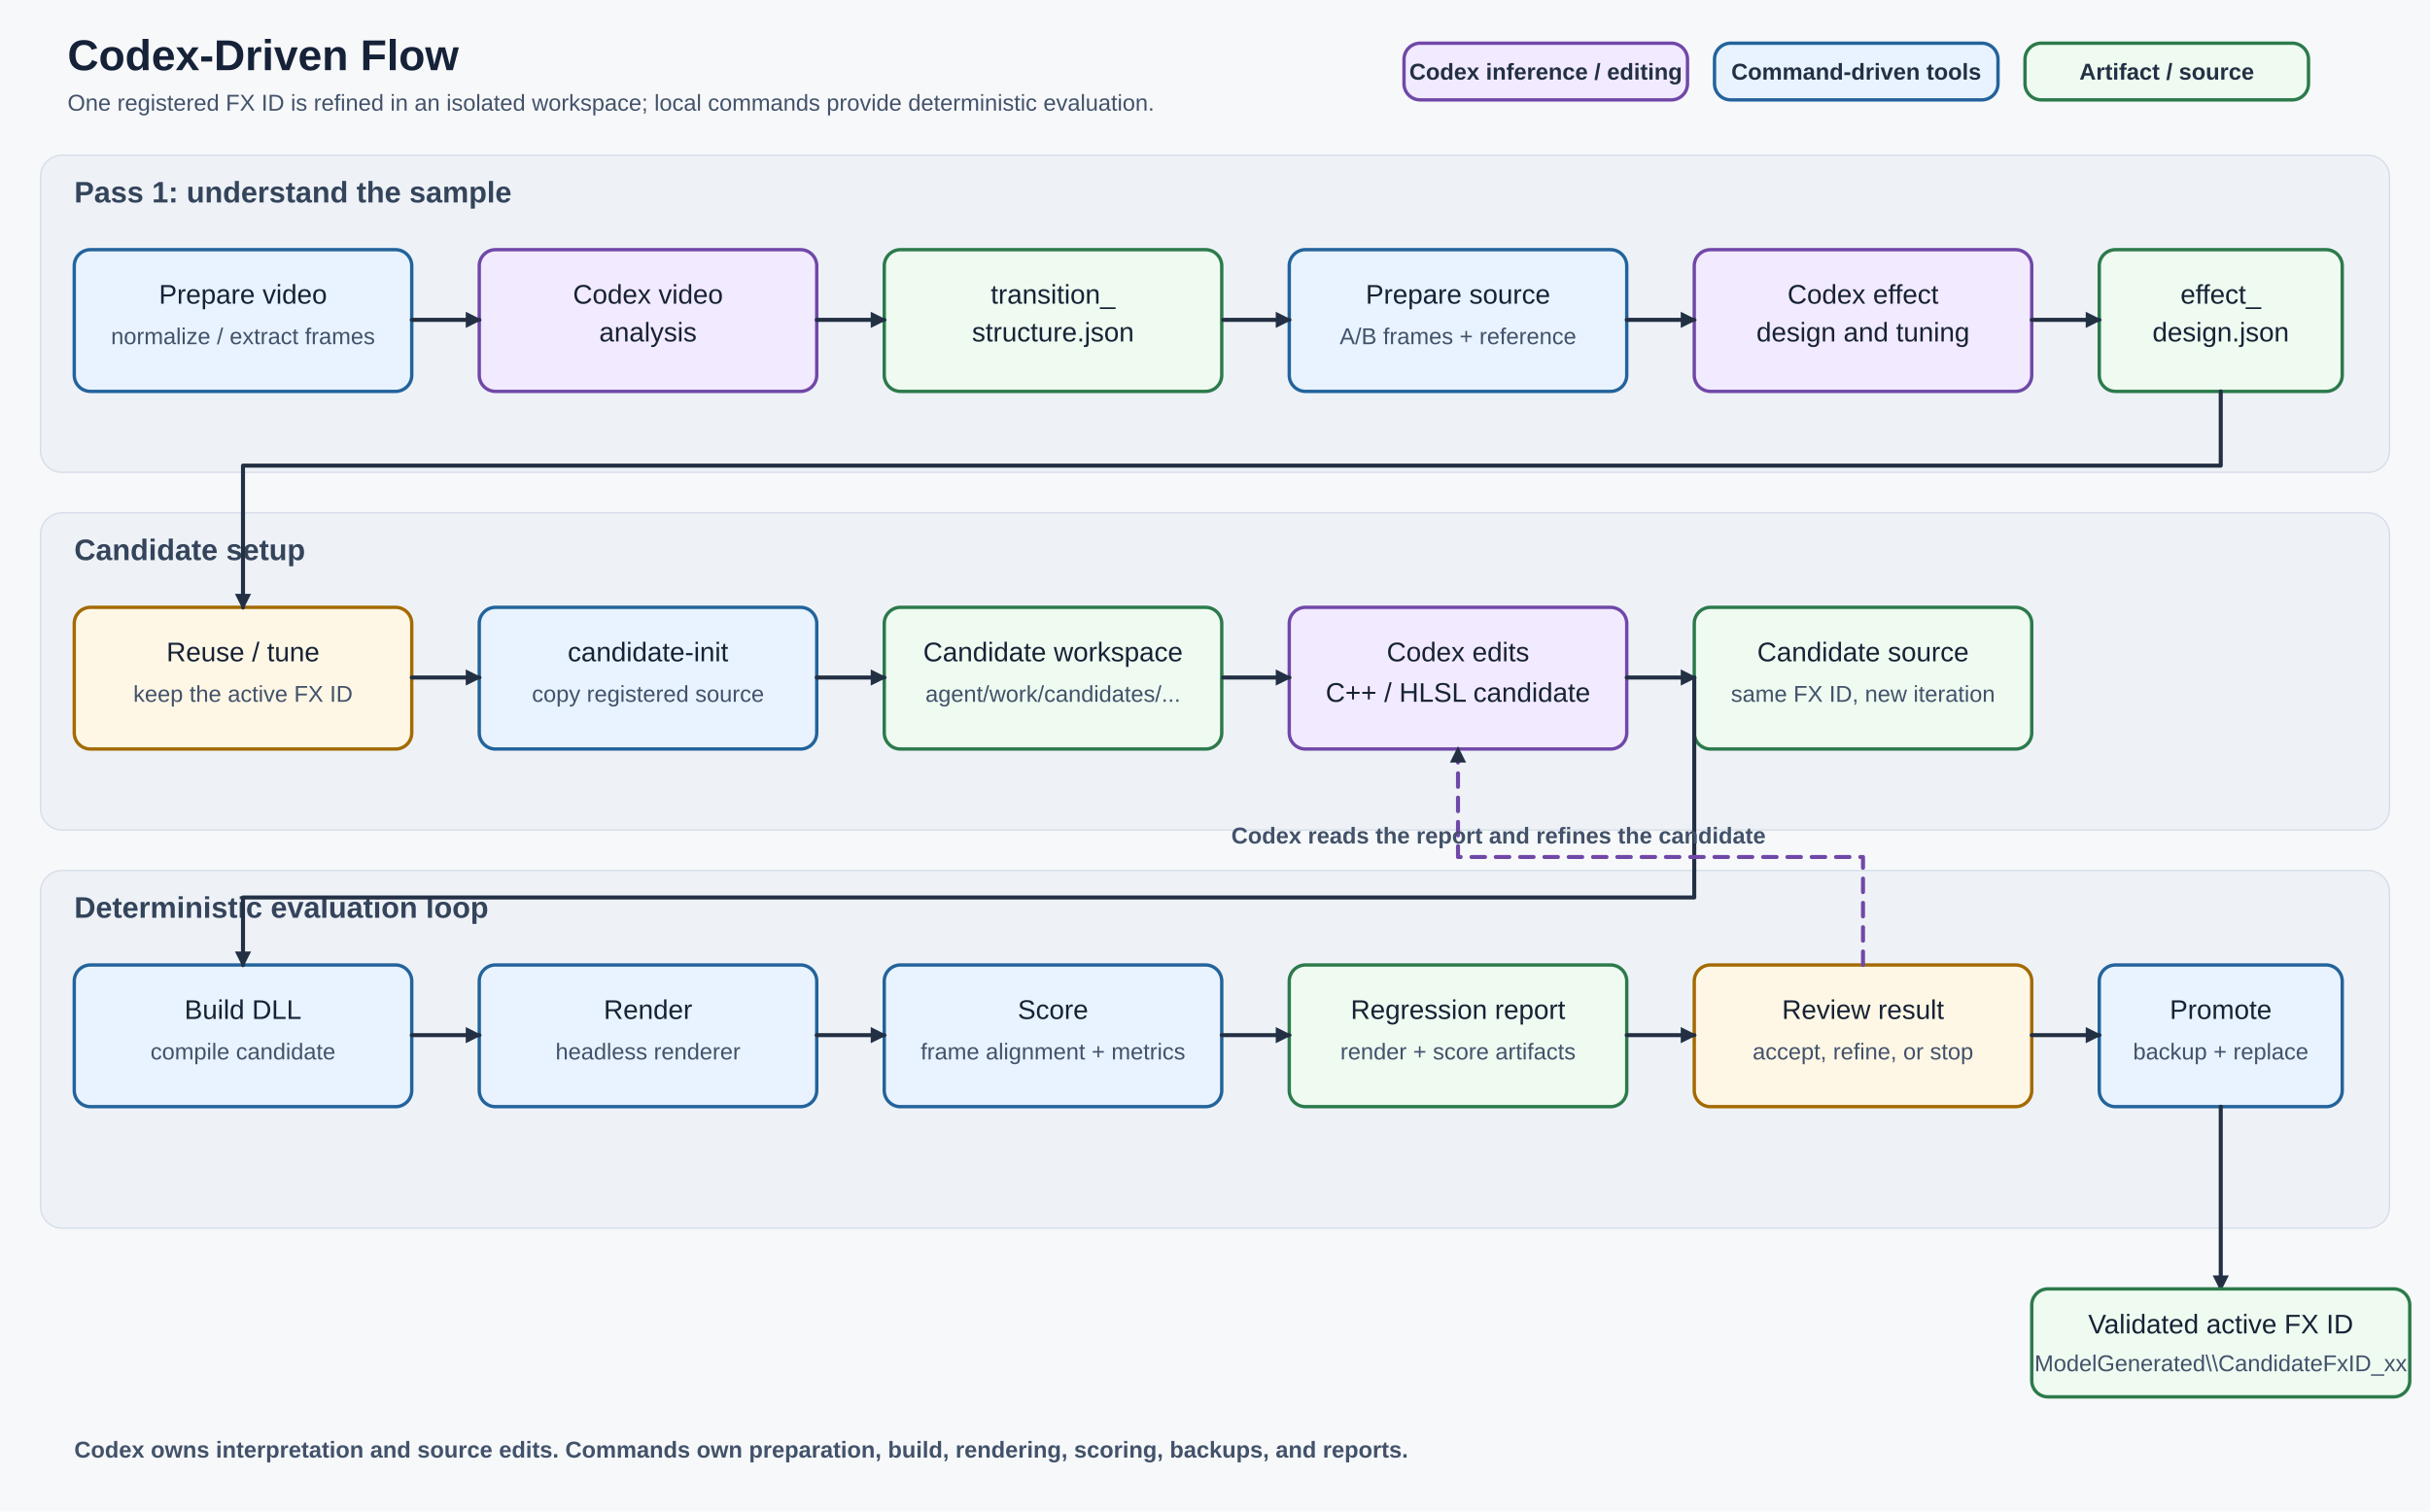
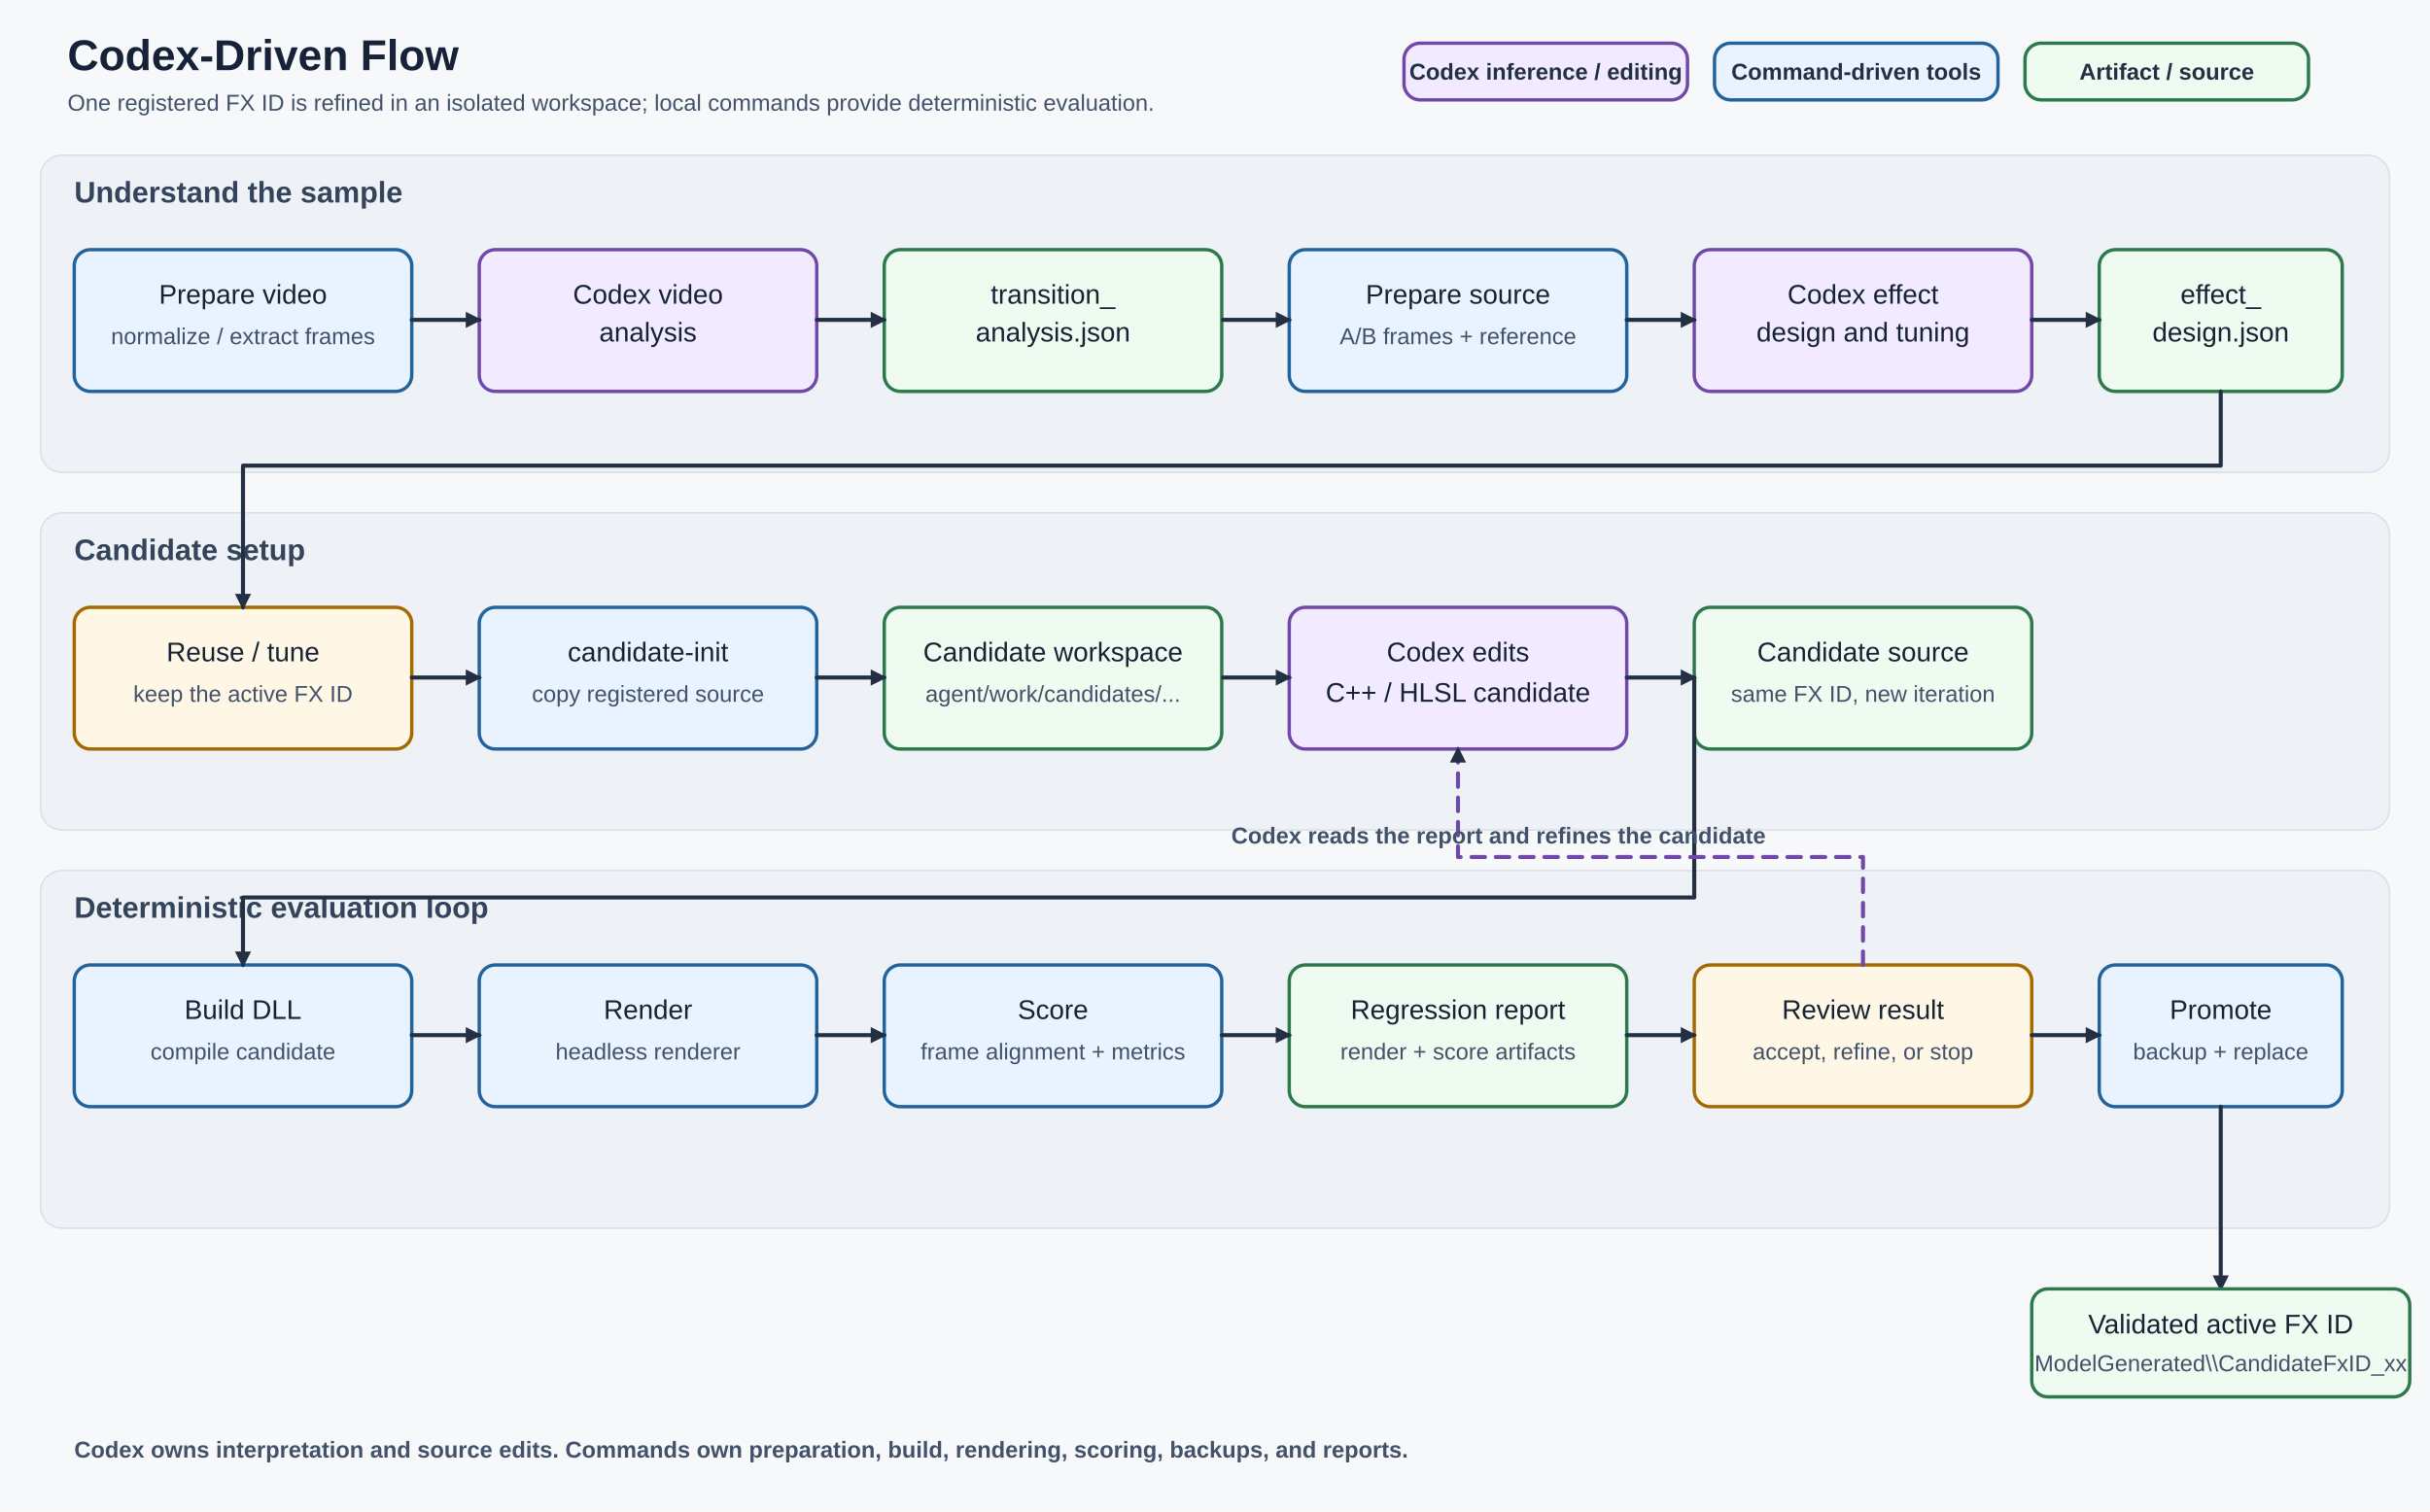
<svg xmlns="http://www.w3.org/2000/svg" width="1800" height="1120" viewBox="0 0 1800 1120" role="img" aria-labelledby="title desc">
  <defs>
    <marker id="arrow" markerWidth="12" markerHeight="12" refX="10" refY="6" orient="auto" markerUnits="userSpaceOnUse">
      <path d="M0,0 L12,6 L0,12 Z" fill="#233044" />
    </marker>
    <style>
      .bg { fill: #f7f8fa; }
      .band { fill: #eef2f7; stroke: #d6dde8; stroke-width: 1; }
      .codex { fill: #f2eaff; stroke: #7048a8; stroke-width: 2.5; rx: 12; ry: 12; }
      .command { fill: #e8f3ff; stroke: #23639b; stroke-width: 2.5; rx: 12; ry: 12; }
      .artifact { fill: #effaf1; stroke: #2c7a4b; stroke-width: 2.5; rx: 12; ry: 12; }
      .decision { fill: #fff7e6; stroke: #a46a00; stroke-width: 2.5; rx: 12; ry: 12; }
      .title { font: 700 32px "Segoe UI", Arial, sans-serif; fill: #152238; }
      .band-title { font: 700 22px "Segoe UI", Arial, sans-serif; fill: #34445b; }
      .text { font: 20px "Segoe UI", Arial, sans-serif; fill: #172235; }
      .small { font: 17px "Segoe UI", Arial, sans-serif; fill: #42526a; }
      .caption { font: 600 17px "Segoe UI", Arial, sans-serif; fill: #42526a; }
      .legend { font: 600 17px "Segoe UI", Arial, sans-serif; fill: #233044; }
      .line { fill: none; stroke: #233044; stroke-width: 3; stroke-linecap: round; stroke-linejoin: round; marker-end: url(#arrow); }
      .loop { fill: none; stroke: #7048a8; stroke-width: 3; stroke-dasharray: 10 8; stroke-linecap: round; stroke-linejoin: round; marker-end: url(#arrow); }
    </style>
  </defs>
  <rect class="bg" x="0" y="0" width="1800" height="1120" />
  <text class="title" x="50" y="52">Codex-Driven Flow</text>
  <text class="small" x="50" y="82">One registered FX ID is refined in an isolated workspace; local commands provide deterministic evaluation.</text>
  <rect class="codex" x="1040" y="32" width="210" height="42" />
  <text class="legend" x="1145" y="59" text-anchor="middle">Codex inference / editing</text>
  <rect class="command" x="1270" y="32" width="210" height="42" />
  <text class="legend" x="1375" y="59" text-anchor="middle">Command-driven tools</text>
  <rect class="artifact" x="1500" y="32" width="210" height="42" />
  <text class="legend" x="1605" y="59" text-anchor="middle">Artifact / source</text>
  <rect class="band" x="30" y="115" width="1740" height="235" rx="16" />
-   <text class="band-title" x="55" y="150">Pass 1: understand the sample</text>
+   <text class="band-title" x="55" y="150"> Understand the sample</text>
  <rect class="command" x="55" y="185" width="250" height="105" />
  <text class="text" x="180" y="225" text-anchor="middle">Prepare video</text>
  <text class="small" x="180" y="255" text-anchor="middle">normalize / extract frames</text>
  <rect class="codex" x="355" y="185" width="250" height="105" />
  <text class="text" x="480" y="225" text-anchor="middle">Codex video</text>
  <text class="text" x="480" y="253" text-anchor="middle">analysis</text>
  <rect class="artifact" x="655" y="185" width="250" height="105" />
  <text class="text" x="780" y="225" text-anchor="middle">transition_</text>
-   <text class="text" x="780" y="253" text-anchor="middle">structure.json</text>
+   <text class="text" x="780" y="253" text-anchor="middle">analysis.json</text>
  <rect class="command" x="955" y="185" width="250" height="105" />
  <text class="text" x="1080" y="225" text-anchor="middle">Prepare source</text>
  <text class="small" x="1080" y="255" text-anchor="middle">A/B frames + reference</text>
  <rect class="codex" x="1255" y="185" width="250" height="105" />
  <text class="text" x="1380" y="225" text-anchor="middle">Codex effect</text>
  <text class="text" x="1380" y="253" text-anchor="middle">design and tuning</text>
  <rect class="artifact" x="1555" y="185" width="180" height="105" />
  <text class="text" x="1645" y="225" text-anchor="middle">effect_</text>
  <text class="text" x="1645" y="253" text-anchor="middle">design.json</text>
  <path class="line" d="M305 237 H355" />
  <path class="line" d="M605 237 H655" />
  <path class="line" d="M906 237 H955" />
  <path class="line" d="M1205 237 H1255" />
  <path class="line" d="M1505 237 H1555" />
  <rect class="band" x="30" y="380" width="1740" height="235" rx="16" />
  <text class="band-title" x="55" y="415">Candidate setup</text>
  <rect class="decision" x="55" y="450" width="250" height="105" />
  <text class="text" x="180" y="490" text-anchor="middle">Reuse / tune</text>
  <text class="small" x="180" y="520" text-anchor="middle">keep the active FX ID</text>
  <rect class="command" x="355" y="450" width="250" height="105" />
  <text class="text" x="480" y="490" text-anchor="middle">candidate-init</text>
  <text class="small" x="480" y="520" text-anchor="middle">copy registered source</text>
  <rect class="artifact" x="655" y="450" width="250" height="105" />
  <text class="text" x="780" y="490" text-anchor="middle">Candidate workspace</text>
  <text class="small" x="780" y="520" text-anchor="middle">agent/work/candidates/...</text>
  <rect class="codex" x="955" y="450" width="250" height="105" />
  <text class="text" x="1080" y="490" text-anchor="middle">Codex edits</text>
  <text class="text" x="1080" y="520" text-anchor="middle">C++ / HLSL candidate</text>
  <rect class="artifact" x="1255" y="450" width="250" height="105" />
  <text class="text" x="1380" y="490" text-anchor="middle">Candidate source</text>
  <text class="small" x="1380" y="520" text-anchor="middle">same FX ID, new iteration</text>
  <path class="line" d="M305 502 H355" />
  <path class="line" d="M605 502 H655" />
  <path class="line" d="M906 502 H955" />
  <path class="line" d="M1205 502 H1255" />
  <path class="line" d="M1645 290 V345 H180 V450" />
  <rect class="band" x="30" y="645" width="1740" height="265" rx="16" />
  <text class="band-title" x="55" y="680">Deterministic evaluation loop</text>
  <rect class="command" x="55" y="715" width="250" height="105" />
  <text class="text" x="180" y="755" text-anchor="middle">Build DLL</text>
  <text class="small" x="180" y="785" text-anchor="middle">compile candidate</text>
  <rect class="command" x="355" y="715" width="250" height="105" />
  <text class="text" x="480" y="755" text-anchor="middle">Render</text>
  <text class="small" x="480" y="785" text-anchor="middle">headless renderer</text>
  <rect class="command" x="655" y="715" width="250" height="105" />
  <text class="text" x="780" y="755" text-anchor="middle">Score</text>
  <text class="small" x="780" y="785" text-anchor="middle">frame alignment + metrics</text>
  <rect class="artifact" x="955" y="715" width="250" height="105" />
  <text class="text" x="1080" y="755" text-anchor="middle">Regression report</text>
  <text class="small" x="1080" y="785" text-anchor="middle">render + score artifacts</text>
  <rect class="decision" x="1255" y="715" width="250" height="105" />
  <text class="text" x="1380" y="755" text-anchor="middle">Review result</text>
  <text class="small" x="1380" y="785" text-anchor="middle">accept, refine, or stop</text>
  <rect class="command" x="1555" y="715" width="180" height="105" />
  <text class="text" x="1645" y="755" text-anchor="middle">Promote</text>
  <text class="small" x="1645" y="785" text-anchor="middle">backup + replace</text>
  <path class="line" d="M1255 502 V665 H180 V715" />
  <path class="line" d="M305 767 H355" />
  <path class="line" d="M605 767 H655" />
  <path class="line" d="M905 767 H955" />
  <path class="line" d="M1205 767 H1255" />
  <path class="line" d="M1505 767 H1555" />
  <path class="loop" d="M1380 715 V635 H1080 V555" />
  <text class="caption" x="1110" y="625" text-anchor="middle">Codex reads the report and refines the candidate</text>
  <path class="line" d="M1645 820 V865 H1645 V955" />
  <rect class="artifact" x="1505" y="955" width="280" height="80" />
  <text class="text" x="1645" y="988" text-anchor="middle">Validated active FX ID</text>
  <text class="small" x="1645" y="1016" text-anchor="middle">ModelGenerated\\CandidateFxID_xx</text>
  <text class="caption" x="55" y="1080">Codex owns interpretation and source edits. Commands own preparation, build, rendering, scoring, backups, and reports.</text>
</svg>
